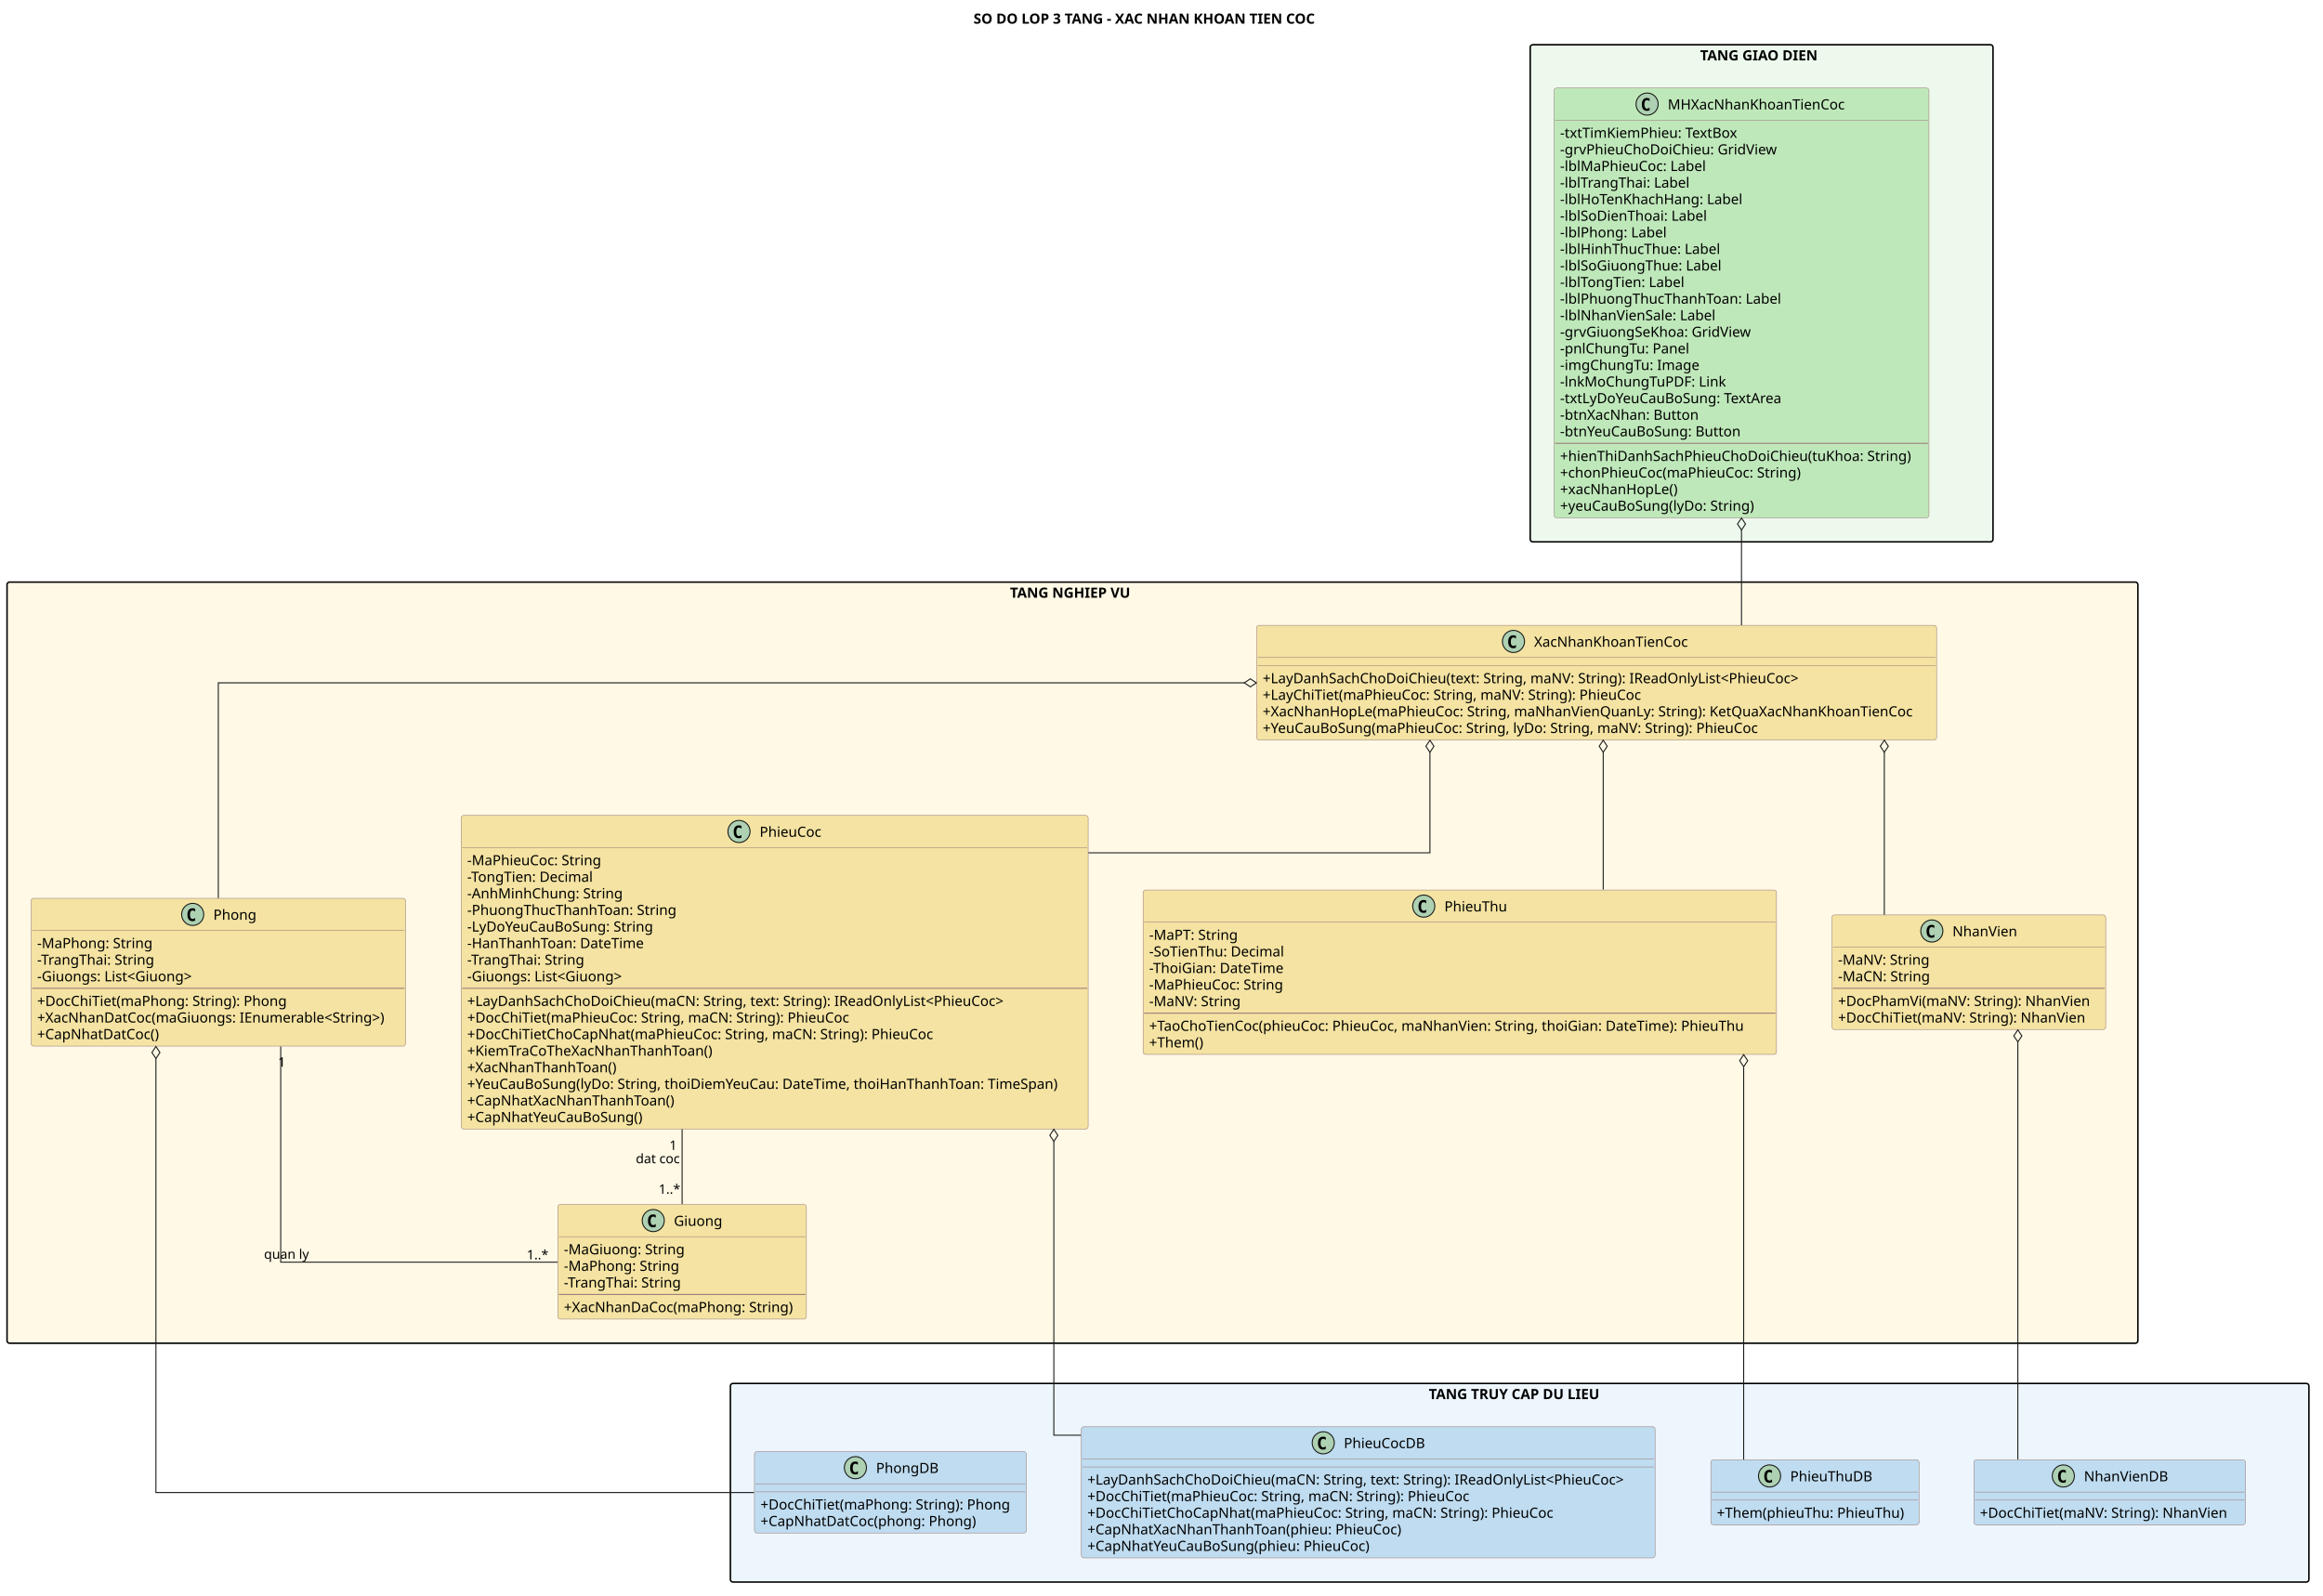
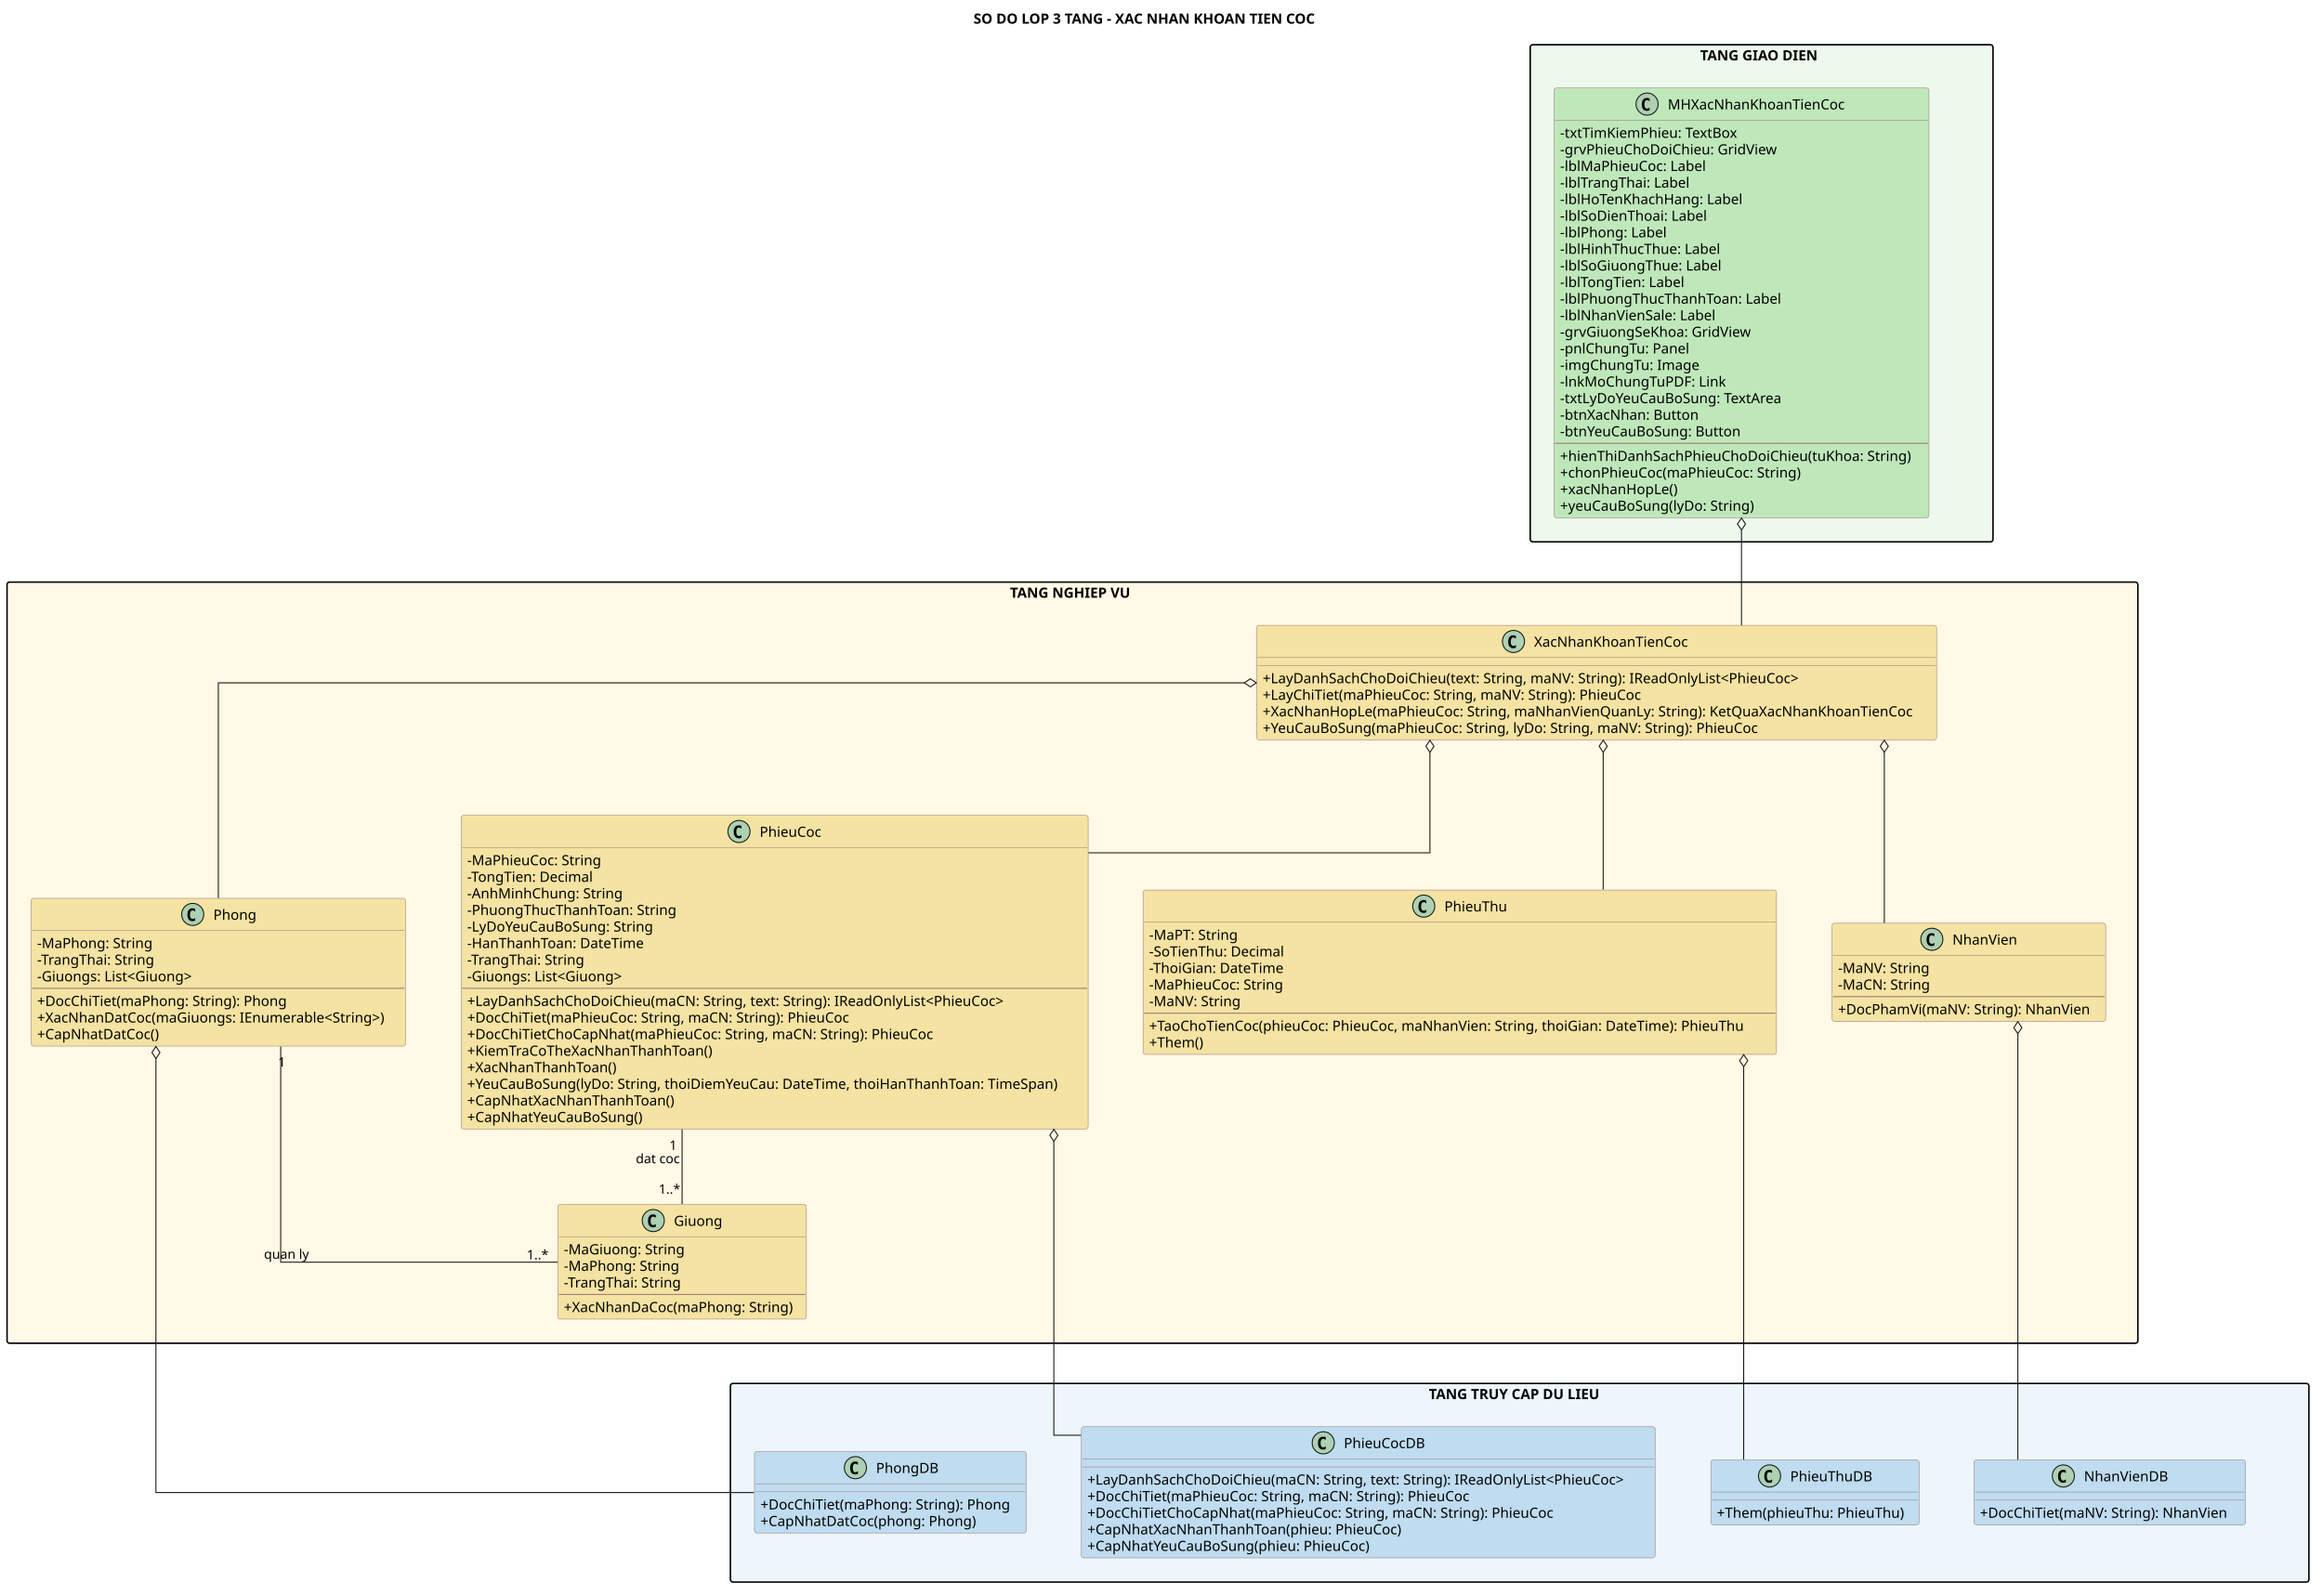
<svg xmlns="http://www.w3.org/2000/svg" contentStyleType="text/css" data-diagram-type="CLASS" height="1586px" preserveAspectRatio="none" style="width:2309px;height:1586px;background:#FFFFFF;" version="1.1" viewBox="0 0 2309 1586" width="2309px" zoomAndPan="magnify">
  <defs />
  <g>
    <g class="title" data-source-line="1">
      <text fill="#000000" font-family="sans-serif" font-size="14" font-weight="700" lengthAdjust="spacing" textLength="366.659" x="967.67" y="23.535">SO DO LOP 3 TANG - XAC NHAN KHOAN TIEN COC</text>
    </g>
    <g class="cluster" data-qualified-name="GUI_LAYER" data-source-line="15" id="ent0001">
      <rect fill="#EDF9EC" height="494.23" rx="2.5" ry="2.5" style="stroke:#000000;stroke-width:1.5;" width="460" x="1521" y="44.488" />
      <text fill="#000000" font-family="sans-serif" font-size="14" font-weight="700" lengthAdjust="spacing" textLength="122.22" x="1689.89" y="60.023">TANG GIAO DIEN</text>
    </g>
    <g class="cluster" data-qualified-name="BUS_LAYER" data-source-line="44" id="ent0003">
      <rect fill="#FFF9E6" height="756.72" rx="2.5" ry="2.5" style="stroke:#000000;stroke-width:1.5;" width="2118" x="7" y="578.718" />
      <text fill="#000000" font-family="sans-serif" font-size="14" font-weight="700" lengthAdjust="spacing" textLength="124.243" x="1003.878" y="594.253">TANG NGHIEP VU</text>
    </g>
-     <g class="cluster" data-qualified-name="DAL_LAYER" data-source-line="110" id="ent0010">
+     <g class="cluster" data-qualified-name="DAL_LAYER" data-source-line="109" id="ent0010">
      <rect fill="#EDF6FC" height="197.44" rx="2.5" ry="2.5" style="stroke:#000000;stroke-width:1.5;" width="1569" x="726" y="1375.438" />
      <text fill="#000000" font-family="sans-serif" font-size="14" font-weight="700" lengthAdjust="spacing" textLength="180.64" x="1420.18" y="1390.973">TANG TRUY CAP DU LIEU</text>
    </g>
    <g class="entity" data-qualified-name="GUI_LAYER.MHXacNhanKhoanTienCoc" data-source-line="16" id="ent0002">
      <rect fill="#BFE8BA" height="427.231" rx="2.5" ry="2.5" style="stroke:#9B7B7B;stroke-width:0.5;" width="372.664" x="1544.67" y="87.488" />
      <ellipse cx="1637.174" cy="103.488" fill="#ADD1B2" rx="11" ry="11" style="stroke:#181818;stroke-width:1;" />
      <path d="M1639.647,109.631 Q1639.066,109.93 1638.427,110.08 Q1637.788,110.229 1637.082,110.229 Q1634.575,110.229 1633.255,108.577 Q1631.936,106.925 1631.936,103.804 Q1631.936,100.675 1633.255,99.023 Q1634.575,97.371 1637.082,97.371 Q1637.788,97.371 1638.435,97.52 Q1639.083,97.67 1639.647,97.969 L1639.647,100.691 Q1639.016,100.11 1638.423,99.841 Q1637.829,99.571 1637.198,99.571 Q1635.854,99.571 1635.169,100.638 Q1634.484,101.704 1634.484,103.804 Q1634.484,105.896 1635.169,106.963 Q1635.854,108.029 1637.198,108.029 Q1637.829,108.029 1638.423,107.76 Q1639.016,107.49 1639.647,106.909 Z " fill="#000000" />
      <text fill="#000000" font-family="sans-serif" font-size="14" lengthAdjust="spacing" textLength="179.156" x="1657.674" y="108.779">MHXacNhanKhoanTienCoc</text>
      <line style="stroke:#9B7B7B;stroke-width:0.5;" x1="1545.67" x2="1916.334" y1="119.488" y2="119.488" />
      <text fill="#000000" font-family="sans-serif" font-size="14" lengthAdjust="spacing" textLength="188.72" x="1550.67" y="137.023">-txtTimKiemPhieu: TextBox</text>
      <text fill="#000000" font-family="sans-serif" font-size="14" lengthAdjust="spacing" textLength="225.135" x="1550.67" y="153.512">-grvPhieuChoDoiChieu: GridView</text>
      <text fill="#000000" font-family="sans-serif" font-size="14" lengthAdjust="spacing" textLength="151.929" x="1550.67" y="170">-lblMaPhieuCoc: Label</text>
      <text fill="#000000" font-family="sans-serif" font-size="14" lengthAdjust="spacing" textLength="138.769" x="1550.67" y="186.488">-lblTrangThai: Label</text>
      <text fill="#000000" font-family="sans-serif" font-size="14" lengthAdjust="spacing" textLength="190.805" x="1550.67" y="202.977">-lblHoTenKhachHang: Label</text>
      <text fill="#000000" font-family="sans-serif" font-size="14" lengthAdjust="spacing" textLength="154.8" x="1550.67" y="219.465">-lblSoDienThoai: Label</text>
      <text fill="#000000" font-family="sans-serif" font-size="14" lengthAdjust="spacing" textLength="112.164" x="1550.67" y="235.953">-lblPhong: Label</text>
      <text fill="#000000" font-family="sans-serif" font-size="14" lengthAdjust="spacing" textLength="168.861" x="1550.67" y="252.441">-lblHinhThucThue: Label</text>
      <text fill="#000000" font-family="sans-serif" font-size="14" lengthAdjust="spacing" textLength="168.759" x="1550.67" y="268.93">-lblSoGiuongThue: Label</text>
      <text fill="#000000" font-family="sans-serif" font-size="14" lengthAdjust="spacing" textLength="133.977" x="1550.67" y="285.418">-lblTongTien: Label</text>
      <text fill="#000000" font-family="sans-serif" font-size="14" lengthAdjust="spacing" textLength="230.774" x="1550.67" y="301.906">-lblPhuongThucThanhToan: Label</text>
      <text fill="#000000" font-family="sans-serif" font-size="14" lengthAdjust="spacing" textLength="161.977" x="1550.67" y="318.394">-lblNhanVienSale: Label</text>
      <text fill="#000000" font-family="sans-serif" font-size="14" lengthAdjust="spacing" textLength="197.524" x="1550.67" y="334.883">-grvGiuongSeKhoa: GridView</text>
      <text fill="#000000" font-family="sans-serif" font-size="14" lengthAdjust="spacing" textLength="136.534" x="1550.67" y="351.371">-pnlChungTu: Panel</text>
      <text fill="#000000" font-family="sans-serif" font-size="14" lengthAdjust="spacing" textLength="146.193" x="1550.67" y="367.859">-imgChungTu: Image</text>
      <text fill="#000000" font-family="sans-serif" font-size="14" lengthAdjust="spacing" textLength="174.672" x="1550.67" y="384.348">-lnkMoChungTuPDF: Link</text>
      <text fill="#000000" font-family="sans-serif" font-size="14" lengthAdjust="spacing" textLength="232.894" x="1550.67" y="400.836">-txtLyDoYeuCauBoSung: TextArea</text>
      <text fill="#000000" font-family="sans-serif" font-size="14" lengthAdjust="spacing" textLength="143.315" x="1550.67" y="417.324">-btnXacNhan: Button</text>
      <text fill="#000000" font-family="sans-serif" font-size="14" lengthAdjust="spacing" textLength="185.815" x="1550.67" y="433.812">-btnYeuCauBoSung: Button</text>
      <line style="stroke:#9B7B7B;stroke-width:1;" x1="1545.67" x2="1916.334" y1="440.766" y2="440.766" />
      <text fill="#000000" font-family="sans-serif" font-size="14" lengthAdjust="spacing" textLength="360.664" x="1550.67" y="458.301">+hienThiDanhSachPhieuChoDoiChieu(tuKhoa: String)</text>
      <text fill="#000000" font-family="sans-serif" font-size="14" lengthAdjust="spacing" textLength="247.851" x="1550.67" y="474.789">+chonPhieuCoc(maPhieuCoc: String)</text>
      <text fill="#000000" font-family="sans-serif" font-size="14" lengthAdjust="spacing" textLength="122.138" x="1550.67" y="491.277">+xacNhanHopLe()</text>
      <text fill="#000000" font-family="sans-serif" font-size="14" lengthAdjust="spacing" textLength="199.719" x="1550.67" y="507.766">+yeuCauBoSung(lyDo: String)</text>
    </g>
    <g class="entity" data-qualified-name="BUS_LAYER.XacNhanKhoanTienCoc" data-source-line="45" id="ent0004">
      <rect fill="#F4E3A2" height="113.953" rx="2.5" ry="2.5" style="stroke:#9B7B7B;stroke-width:0.5;" width="675.899" x="1249.05" y="621.718" />
      <ellipse cx="1504.345" cy="637.718" fill="#ADD1B2" rx="11" ry="11" style="stroke:#181818;stroke-width:1;" />
      <path d="M1506.818,643.861 Q1506.237,644.16 1505.598,644.31 Q1504.959,644.459 1504.253,644.459 Q1501.746,644.459 1500.427,642.807 Q1499.107,641.155 1499.107,638.034 Q1499.107,634.905 1500.427,633.253 Q1501.746,631.601 1504.253,631.601 Q1504.959,631.601 1505.606,631.75 Q1506.254,631.9 1506.818,632.199 L1506.818,634.921 Q1506.187,634.34 1505.594,634.071 Q1505,633.801 1504.369,633.801 Q1503.025,633.801 1502.34,634.867 Q1501.655,635.934 1501.655,638.034 Q1501.655,640.126 1502.34,641.193 Q1503.025,642.259 1504.369,642.259 Q1505,642.259 1505.594,641.99 Q1506.187,641.72 1506.818,641.139 Z " fill="#000000" />
      <text fill="#000000" font-family="sans-serif" font-size="14" lengthAdjust="spacing" textLength="156.81" x="1524.845" y="643.009">XacNhanKhoanTienCoc</text>
      <line style="stroke:#9B7B7B;stroke-width:0.5;" x1="1250.05" x2="1923.949" y1="653.718" y2="653.718" />
      <line style="stroke:#9B7B7B;stroke-width:0.5;" x1="1250.05" x2="1923.949" y1="661.718" y2="661.718" />
      <text fill="#000000" font-family="sans-serif" font-size="14" lengthAdjust="spacing" textLength="557.737" x="1255.05" y="679.253">+LayDanhSachChoDoiChieu(text: String, maNV: String): IReadOnlyList&lt;PhieuCoc&gt;</text>
      <text fill="#000000" font-family="sans-serif" font-size="14" lengthAdjust="spacing" textLength="392.417" x="1255.05" y="695.742">+LayChiTiet(maPhieuCoc: String, maNV: String): PhieuCoc</text>
      <text fill="#000000" font-family="sans-serif" font-size="14" lengthAdjust="spacing" textLength="663.899" x="1255.05" y="712.23">+XacNhanHopLe(maPhieuCoc: String, maNhanVienQuanLy: String): KetQuaXacNhanKhoanTienCoc</text>
      <text fill="#000000" font-family="sans-serif" font-size="14" lengthAdjust="spacing" textLength="511.301" x="1255.05" y="728.718">+YeuCauBoSung(maPhieuCoc: String, lyDo: String, maNV: String): PhieuCoc</text>
    </g>
    <g class="entity" data-qualified-name="BUS_LAYER.NhanVien" data-source-line="52" id="ent0005">
-       <rect fill="#F4E3A2" height="113.953" rx="2.5" ry="2.5" style="stroke:#9B7B7B;stroke-width:0.5;" width="272.046" x="1820.98" y="909.598" />
-       <ellipse cx="1920.183" cy="925.598" fill="#ADD1B2" rx="11" ry="11" style="stroke:#181818;stroke-width:1;" />
-       <path d="M1922.656,931.741 Q1922.075,932.04 1921.436,932.19 Q1920.797,932.339 1920.091,932.339 Q1917.584,932.339 1916.265,930.687 Q1914.945,929.035 1914.945,925.914 Q1914.945,922.785 1916.265,921.133 Q1917.584,919.481 1920.091,919.481 Q1920.797,919.481 1921.444,919.63 Q1922.092,919.78 1922.656,920.079 L1922.656,922.801 Q1922.025,922.22 1921.432,921.951 Q1920.838,921.681 1920.207,921.681 Q1918.863,921.681 1918.178,922.747 Q1917.493,923.814 1917.493,925.914 Q1917.493,928.006 1918.178,929.073 Q1918.863,930.139 1920.207,930.139 Q1920.838,930.139 1921.432,929.87 Q1922.025,929.6 1922.656,929.019 Z " fill="#000000" />
-       <text fill="#000000" font-family="sans-serif" font-size="14" lengthAdjust="spacing" textLength="65.14" x="1940.683" y="930.889">NhanVien</text>
-       <line style="stroke:#9B7B7B;stroke-width:0.5;" x1="1821.98" x2="2092.026" y1="941.598" y2="941.598" />
-       <text fill="#000000" font-family="sans-serif" font-size="14" lengthAdjust="spacing" textLength="96.216" x="1826.98" y="959.133">-MaNV: String</text>
-       <text fill="#000000" font-family="sans-serif" font-size="14" lengthAdjust="spacing" textLength="96.749" x="1826.98" y="975.622">-MaCN: String</text>
-       <line style="stroke:#9B7B7B;stroke-width:1;" x1="1821.98" x2="2092.026" y1="982.575" y2="982.575" />
-       <text fill="#000000" font-family="sans-serif" font-size="14" lengthAdjust="spacing" textLength="260.046" x="1826.98" y="1000.11">+DocPhamVi(maNV: String): NhanVien</text>
-       <text fill="#000000" font-family="sans-serif" font-size="14" lengthAdjust="spacing" textLength="257.975" x="1826.98" y="1016.598">+DocChiTiet(maNV: String): NhanVien</text>
-     </g>
-     <g class="entity" data-qualified-name="BUS_LAYER.PhieuCoc" data-source-line="60" id="ent0006">
+       <rect fill="#F4E3A2" height="97.465" rx="2.5" ry="2.5" style="stroke:#9B7B7B;stroke-width:0.5;" width="272.046" x="1820.98" y="917.848" />
+       <ellipse cx="1920.183" cy="933.848" fill="#ADD1B2" rx="11" ry="11" style="stroke:#181818;stroke-width:1;" />
+       <path d="M1922.656,939.991 Q1922.075,940.29 1921.436,940.44 Q1920.797,940.589 1920.091,940.589 Q1917.584,940.589 1916.265,938.937 Q1914.945,937.285 1914.945,934.164 Q1914.945,931.035 1916.265,929.383 Q1917.584,927.731 1920.091,927.731 Q1920.797,927.731 1921.444,927.88 Q1922.092,928.03 1922.656,928.329 L1922.656,931.051 Q1922.025,930.47 1921.432,930.201 Q1920.838,929.931 1920.207,929.931 Q1918.863,929.931 1918.178,930.997 Q1917.493,932.064 1917.493,934.164 Q1917.493,936.256 1918.178,937.323 Q1918.863,938.389 1920.207,938.389 Q1920.838,938.389 1921.432,938.12 Q1922.025,937.85 1922.656,937.269 Z " fill="#000000" />
+       <text fill="#000000" font-family="sans-serif" font-size="14" lengthAdjust="spacing" textLength="65.14" x="1940.683" y="939.139">NhanVien</text>
+       <line style="stroke:#9B7B7B;stroke-width:0.5;" x1="1821.98" x2="2092.026" y1="949.848" y2="949.848" />
+       <text fill="#000000" font-family="sans-serif" font-size="14" lengthAdjust="spacing" textLength="96.216" x="1826.98" y="967.383">-MaNV: String</text>
+       <text fill="#000000" font-family="sans-serif" font-size="14" lengthAdjust="spacing" textLength="96.749" x="1826.98" y="983.872">-MaCN: String</text>
+       <line style="stroke:#9B7B7B;stroke-width:1;" x1="1821.98" x2="2092.026" y1="990.825" y2="990.825" />
+       <text fill="#000000" font-family="sans-serif" font-size="14" lengthAdjust="spacing" textLength="260.046" x="1826.98" y="1008.36">+DocPhamVi(maNV: String): NhanVien</text>
+     </g>
+     <g class="entity" data-qualified-name="BUS_LAYER.PhieuCoc" data-source-line="59" id="ent0006">
      <rect fill="#F4E3A2" height="311.812" rx="2.5" ry="2.5" style="stroke:#9B7B7B;stroke-width:0.5;" width="623.222" x="458.39" y="810.668" />
      <ellipse cx="734.541" cy="826.668" fill="#ADD1B2" rx="11" ry="11" style="stroke:#181818;stroke-width:1;" />
      <path d="M737.014,832.811 Q736.433,833.11 735.794,833.26 Q735.155,833.409 734.45,833.409 Q731.943,833.409 730.623,831.757 Q729.303,830.105 729.303,826.984 Q729.303,823.855 730.623,822.203 Q731.943,820.551 734.45,820.551 Q735.155,820.551 735.803,820.701 Q736.45,820.85 737.014,821.149 L737.014,823.871 Q736.384,823.29 735.79,823.021 Q735.197,822.751 734.566,822.751 Q733.221,822.751 732.536,823.817 Q731.851,824.884 731.851,826.984 Q731.851,829.076 732.536,830.143 Q733.221,831.209 734.566,831.209 Q735.197,831.209 735.79,830.939 Q736.384,830.67 737.014,830.089 Z " fill="#000000" />
      <text fill="#000000" font-family="sans-serif" font-size="14" lengthAdjust="spacing" textLength="62.419" x="755.041" y="831.959">PhieuCoc</text>
      <line style="stroke:#9B7B7B;stroke-width:0.5;" x1="459.39" x2="1080.612" y1="842.668" y2="842.668" />
      <text fill="#000000" font-family="sans-serif" font-size="14" lengthAdjust="spacing" textLength="139.139" x="464.39" y="860.203">-MaPhieuCoc: String</text>
      <text fill="#000000" font-family="sans-serif" font-size="14" lengthAdjust="spacing" textLength="135.57" x="464.39" y="876.692">-TongTien: Decimal</text>
      <text fill="#000000" font-family="sans-serif" font-size="14" lengthAdjust="spacing" textLength="161.93" x="464.39" y="893.18">-AnhMinhChung: String</text>
      <text fill="#000000" font-family="sans-serif" font-size="14" lengthAdjust="spacing" textLength="217.984" x="464.39" y="909.668">-PhuongThucThanhToan: String</text>
      <text fill="#000000" font-family="sans-serif" font-size="14" lengthAdjust="spacing" textLength="192.411" x="464.39" y="926.157">-LyDoYeuCauBoSung: String</text>
      <text fill="#000000" font-family="sans-serif" font-size="14" lengthAdjust="spacing" textLength="185.213" x="464.39" y="942.645">-HanThanhToan: DateTime</text>
      <text fill="#000000" font-family="sans-serif" font-size="14" lengthAdjust="spacing" textLength="125.98" x="464.39" y="959.133">-TrangThai: String</text>
      <text fill="#000000" font-family="sans-serif" font-size="14" lengthAdjust="spacing" textLength="167.98" x="464.39" y="975.621">-Giuongs: List&lt;Giuong&gt;</text>
      <line style="stroke:#9B7B7B;stroke-width:1;" x1="459.39" x2="1080.612" y1="982.574" y2="982.574" />
      <text fill="#000000" font-family="sans-serif" font-size="14" lengthAdjust="spacing" textLength="558.27" x="464.39" y="1000.11">+LayDanhSachChoDoiChieu(maCN: String, text: String): IReadOnlyList&lt;PhieuCoc&gt;</text>
      <text fill="#000000" font-family="sans-serif" font-size="14" lengthAdjust="spacing" textLength="396.696" x="464.39" y="1016.598">+DocChiTiet(maPhieuCoc: String, maCN: String): PhieuCoc</text>
      <text fill="#000000" font-family="sans-serif" font-size="14" lengthAdjust="spacing" textLength="481.899" x="464.39" y="1033.086">+DocChiTietChoCapNhat(maPhieuCoc: String, maCN: String): PhieuCoc</text>
      <text fill="#000000" font-family="sans-serif" font-size="14" lengthAdjust="spacing" textLength="255.869" x="464.39" y="1049.574">+KiemTraCoTheXacNhanThanhToan()</text>
      <text fill="#000000" font-family="sans-serif" font-size="14" lengthAdjust="spacing" textLength="155.873" x="464.39" y="1066.063">+XacNhanThanhToan()</text>
      <text fill="#000000" font-family="sans-serif" font-size="14" lengthAdjust="spacing" textLength="611.222" x="464.39" y="1082.551">+YeuCauBoSung(lyDo: String, thoiDiemYeuCau: DateTime, thoiHanThanhToan: TimeSpan)</text>
      <text fill="#000000" font-family="sans-serif" font-size="14" lengthAdjust="spacing" textLength="214.102" x="464.39" y="1099.039">+CapNhatXacNhanThanhToan()</text>
      <text fill="#000000" font-family="sans-serif" font-size="14" lengthAdjust="spacing" textLength="180.079" x="464.39" y="1115.528">+CapNhatYeuCauBoSung()</text>
    </g>
-     <g class="entity" data-qualified-name="BUS_LAYER.PhieuThu" data-source-line="80" id="ent0007">
+     <g class="entity" data-qualified-name="BUS_LAYER.PhieuThu" data-source-line="79" id="ent0007">
      <rect fill="#F4E3A2" height="163.418" rx="2.5" ry="2.5" style="stroke:#9B7B7B;stroke-width:0.5;" width="629.586" x="1136.21" y="884.868" />
      <ellipse cx="1415.157" cy="900.868" fill="#ADD1B2" rx="11" ry="11" style="stroke:#181818;stroke-width:1;" />
      <path d="M1417.63,907.011 Q1417.049,907.31 1416.41,907.46 Q1415.771,907.609 1415.065,907.609 Q1412.559,907.609 1411.239,905.957 Q1409.919,904.305 1409.919,901.184 Q1409.919,898.055 1411.239,896.403 Q1412.559,894.751 1415.065,894.751 Q1415.771,894.751 1416.418,894.9 Q1417.066,895.05 1417.63,895.349 L1417.63,898.071 Q1417,897.49 1416.406,897.221 Q1415.812,896.951 1415.182,896.951 Q1413.837,896.951 1413.152,898.018 Q1412.467,899.084 1412.467,901.184 Q1412.467,903.276 1413.152,904.343 Q1413.837,905.409 1415.182,905.409 Q1415.812,905.409 1416.406,905.139 Q1417,904.87 1417.63,904.289 Z " fill="#000000" />
      <text fill="#000000" font-family="sans-serif" font-size="14" lengthAdjust="spacing" textLength="63.191" x="1435.657" y="906.159">PhieuThu</text>
      <line style="stroke:#9B7B7B;stroke-width:0.5;" x1="1137.21" x2="1764.796" y1="916.868" y2="916.868" />
      <text fill="#000000" font-family="sans-serif" font-size="14" lengthAdjust="spacing" textLength="93.311" x="1142.21" y="934.403">-MaPT: String</text>
      <text fill="#000000" font-family="sans-serif" font-size="14" lengthAdjust="spacing" textLength="143.069" x="1142.21" y="950.892">-SoTienThu: Decimal</text>
      <text fill="#000000" font-family="sans-serif" font-size="14" lengthAdjust="spacing" textLength="142.755" x="1142.21" y="967.38">-ThoiGian: DateTime</text>
      <text fill="#000000" font-family="sans-serif" font-size="14" lengthAdjust="spacing" textLength="139.139" x="1142.21" y="983.868">-MaPhieuCoc: String</text>
      <text fill="#000000" font-family="sans-serif" font-size="14" lengthAdjust="spacing" textLength="96.216" x="1142.21" y="1000.357">-MaNV: String</text>
      <line style="stroke:#9B7B7B;stroke-width:1;" x1="1137.21" x2="1764.796" y1="1007.31" y2="1007.31" />
      <text fill="#000000" font-family="sans-serif" font-size="14" lengthAdjust="spacing" textLength="617.586" x="1142.21" y="1024.845">+TaoChoTienCoc(phieuCoc: PhieuCoc, maNhanVien: String, thoiGian: DateTime): PhieuThu</text>
      <text fill="#000000" font-family="sans-serif" font-size="14" lengthAdjust="spacing" textLength="58.645" x="1142.21" y="1041.333">+Them()</text>
    </g>
-     <g class="entity" data-qualified-name="BUS_LAYER.Phong" data-source-line="91" id="ent0008">
+     <g class="entity" data-qualified-name="BUS_LAYER.Phong" data-source-line="90" id="ent0008">
      <rect fill="#F4E3A2" height="146.93" rx="2.5" ry="2.5" style="stroke:#9B7B7B;stroke-width:0.5;" width="372.144" x="30.93" y="893.108" />
      <ellipse cx="191.53" cy="909.108" fill="#ADD1B2" rx="11" ry="11" style="stroke:#181818;stroke-width:1;" />
      <path d="M194.003,915.251 Q193.422,915.55 192.783,915.7 Q192.144,915.849 191.438,915.849 Q188.931,915.849 187.612,914.197 Q186.292,912.545 186.292,909.424 Q186.292,906.295 187.612,904.643 Q188.931,902.991 191.438,902.991 Q192.144,902.991 192.791,903.14 Q193.439,903.29 194.003,903.589 L194.003,906.311 Q193.372,905.73 192.779,905.461 Q192.185,905.191 191.554,905.191 Q190.21,905.191 189.525,906.258 Q188.84,907.324 188.84,909.424 Q188.84,911.516 189.525,912.583 Q190.21,913.649 191.554,913.649 Q192.185,913.649 192.779,913.38 Q193.372,913.11 194.003,912.529 Z " fill="#000000" />
      <text fill="#000000" font-family="sans-serif" font-size="14" lengthAdjust="spacing" textLength="42.444" x="212.03" y="914.399">Phong</text>
      <line style="stroke:#9B7B7B;stroke-width:0.5;" x1="31.93" x2="402.075" y1="925.108" y2="925.108" />
      <text fill="#000000" font-family="sans-serif" font-size="14" lengthAdjust="spacing" textLength="119.164" x="36.93" y="942.643">-MaPhong: String</text>
      <text fill="#000000" font-family="sans-serif" font-size="14" lengthAdjust="spacing" textLength="125.98" x="36.93" y="959.132">-TrangThai: String</text>
      <text fill="#000000" font-family="sans-serif" font-size="14" lengthAdjust="spacing" textLength="167.98" x="36.93" y="975.62">-Giuongs: List&lt;Giuong&gt;</text>
      <line style="stroke:#9B7B7B;stroke-width:1;" x1="31.93" x2="402.075" y1="982.573" y2="982.573" />
      <text fill="#000000" font-family="sans-serif" font-size="14" lengthAdjust="spacing" textLength="258.228" x="36.93" y="1000.108">+DocChiTiet(maPhong: String): Phong</text>
      <text fill="#000000" font-family="sans-serif" font-size="14" lengthAdjust="spacing" textLength="360.144" x="36.93" y="1016.597">+XacNhanDatCoc(maGiuongs: IEnumerable&lt;String&gt;)</text>
      <text fill="#000000" font-family="sans-serif" font-size="14" lengthAdjust="spacing" textLength="127.374" x="36.93" y="1033.085">+CapNhatDatCoc()</text>
    </g>
-     <g class="entity" data-qualified-name="BUS_LAYER.Giuong" data-source-line="101" id="ent0009">
+     <g class="entity" data-qualified-name="BUS_LAYER.Giuong" data-source-line="100" id="ent0009">
      <rect fill="#F4E3A2" height="113.953" rx="2.5" ry="2.5" style="stroke:#9B7B7B;stroke-width:0.5;" width="247.102" x="554.45" y="1197.488" />
      <ellipse cx="649.316" cy="1213.488" fill="#ADD1B2" rx="11" ry="11" style="stroke:#181818;stroke-width:1;" />
      <path d="M651.789,1219.631 Q651.208,1219.93 650.569,1220.08 Q649.929,1220.229 649.224,1220.229 Q646.717,1220.229 645.397,1218.577 Q644.077,1216.925 644.077,1213.804 Q644.077,1210.675 645.397,1209.023 Q646.717,1207.371 649.224,1207.371 Q649.929,1207.371 650.577,1207.521 Q651.224,1207.67 651.789,1207.969 L651.789,1210.691 Q651.158,1210.11 650.564,1209.841 Q649.971,1209.571 649.34,1209.571 Q647.995,1209.571 647.311,1210.638 Q646.626,1211.704 646.626,1213.804 Q646.626,1215.896 647.311,1216.963 Q647.995,1218.029 649.34,1218.029 Q649.971,1218.029 650.564,1217.759 Q651.158,1217.49 651.789,1216.909 Z " fill="#000000" />
      <text fill="#000000" font-family="sans-serif" font-size="14" lengthAdjust="spacing" textLength="48.87" x="669.816" y="1218.779">Giuong</text>
      <line style="stroke:#9B7B7B;stroke-width:0.5;" x1="555.45" x2="800.552" y1="1229.488" y2="1229.488" />
      <text fill="#000000" font-family="sans-serif" font-size="14" lengthAdjust="spacing" textLength="125.59" x="560.45" y="1247.023">-MaGiuong: String</text>
      <text fill="#000000" font-family="sans-serif" font-size="14" lengthAdjust="spacing" textLength="119.164" x="560.45" y="1263.512">-MaPhong: String</text>
      <text fill="#000000" font-family="sans-serif" font-size="14" lengthAdjust="spacing" textLength="125.98" x="560.45" y="1280">-TrangThai: String</text>
      <line style="stroke:#9B7B7B;stroke-width:1;" x1="555.45" x2="800.552" y1="1286.953" y2="1286.953" />
      <text fill="#000000" font-family="sans-serif" font-size="14" lengthAdjust="spacing" textLength="235.102" x="560.45" y="1304.488">+XacNhanDaCoc(maPhong: String)</text>
    </g>
-     <g class="entity" data-qualified-name="DAL_LAYER.NhanVienDB" data-source-line="111" id="ent0011">
+     <g class="entity" data-qualified-name="DAL_LAYER.NhanVienDB" data-source-line="110" id="ent0011">
      <rect fill="#BFDCF0" height="64.488" rx="2.5" ry="2.5" style="stroke:#9B7B7B;stroke-width:0.5;" width="269.975" x="1962.01" y="1451.418" />
      <ellipse cx="2050.908" cy="1467.418" fill="#ADD1B2" rx="11" ry="11" style="stroke:#181818;stroke-width:1;" />
      <path d="M2053.381,1473.561 Q2052.8,1473.86 2052.161,1474.01 Q2051.522,1474.159 2050.816,1474.159 Q2048.309,1474.159 2046.989,1472.507 Q2045.67,1470.855 2045.67,1467.734 Q2045.67,1464.605 2046.989,1462.953 Q2048.309,1461.301 2050.816,1461.301 Q2051.522,1461.301 2052.169,1461.45 Q2052.817,1461.6 2053.381,1461.899 L2053.381,1464.621 Q2052.75,1464.04 2052.157,1463.771 Q2051.563,1463.501 2050.932,1463.501 Q2049.588,1463.501 2048.903,1464.568 Q2048.218,1465.634 2048.218,1467.734 Q2048.218,1469.826 2048.903,1470.893 Q2049.588,1471.959 2050.932,1471.959 Q2051.563,1471.959 2052.157,1471.689 Q2052.75,1471.42 2053.381,1470.839 Z " fill="#000000" />
      <text fill="#000000" font-family="sans-serif" font-size="14" lengthAdjust="spacing" textLength="83.679" x="2071.408" y="1472.709">NhanVienDB</text>
      <line style="stroke:#9B7B7B;stroke-width:0.5;" x1="1963.01" x2="2230.985" y1="1483.418" y2="1483.418" />
      <line style="stroke:#9B7B7B;stroke-width:0.5;" x1="1963.01" x2="2230.985" y1="1491.418" y2="1491.418" />
      <text fill="#000000" font-family="sans-serif" font-size="14" lengthAdjust="spacing" textLength="257.975" x="1968.01" y="1508.953">+DocChiTiet(maNV: String): NhanVien</text>
    </g>
-     <g class="entity" data-qualified-name="DAL_LAYER.PhieuCocDB" data-source-line="114" id="ent0012">
+     <g class="entity" data-qualified-name="DAL_LAYER.PhieuCocDB" data-source-line="113" id="ent0012">
      <rect fill="#BFDCF0" height="130.441" rx="2.5" ry="2.5" style="stroke:#9B7B7B;stroke-width:0.5;" width="570.27" x="1074.86" y="1418.438" />
      <ellipse cx="1315.266" cy="1434.438" fill="#ADD1B2" rx="11" ry="11" style="stroke:#181818;stroke-width:1;" />
      <path d="M1317.739,1440.581 Q1317.158,1440.88 1316.519,1441.03 Q1315.88,1441.179 1315.175,1441.179 Q1312.668,1441.179 1311.348,1439.527 Q1310.028,1437.875 1310.028,1434.754 Q1310.028,1431.625 1311.348,1429.973 Q1312.668,1428.321 1315.175,1428.321 Q1315.88,1428.321 1316.527,1428.47 Q1317.175,1428.62 1317.739,1428.919 L1317.739,1431.641 Q1317.109,1431.06 1316.515,1430.791 Q1315.921,1430.521 1315.291,1430.521 Q1313.946,1430.521 1313.261,1431.588 Q1312.576,1432.654 1312.576,1434.754 Q1312.576,1436.846 1313.261,1437.913 Q1313.946,1438.979 1315.291,1438.979 Q1315.921,1438.979 1316.515,1438.709 Q1317.109,1438.44 1317.739,1437.859 Z " fill="#000000" />
      <text fill="#000000" font-family="sans-serif" font-size="14" lengthAdjust="spacing" textLength="80.958" x="1335.766" y="1439.729">PhieuCocDB</text>
      <line style="stroke:#9B7B7B;stroke-width:0.5;" x1="1075.86" x2="1644.13" y1="1450.438" y2="1450.438" />
      <line style="stroke:#9B7B7B;stroke-width:0.5;" x1="1075.86" x2="1644.13" y1="1458.438" y2="1458.438" />
      <text fill="#000000" font-family="sans-serif" font-size="14" lengthAdjust="spacing" textLength="558.27" x="1080.86" y="1475.973">+LayDanhSachChoDoiChieu(maCN: String, text: String): IReadOnlyList&lt;PhieuCoc&gt;</text>
      <text fill="#000000" font-family="sans-serif" font-size="14" lengthAdjust="spacing" textLength="396.696" x="1080.86" y="1492.462">+DocChiTiet(maPhieuCoc: String, maCN: String): PhieuCoc</text>
      <text fill="#000000" font-family="sans-serif" font-size="14" lengthAdjust="spacing" textLength="481.899" x="1080.86" y="1508.95">+DocChiTietChoCapNhat(maPhieuCoc: String, maCN: String): PhieuCoc</text>
      <text fill="#000000" font-family="sans-serif" font-size="14" lengthAdjust="spacing" textLength="323.415" x="1080.86" y="1525.438">+CapNhatXacNhanThanhToan(phieu: PhieuCoc)</text>
      <text fill="#000000" font-family="sans-serif" font-size="14" lengthAdjust="spacing" textLength="289.393" x="1080.86" y="1541.927">+CapNhatYeuCauBoSung(phieu: PhieuCoc)</text>
    </g>
-     <g class="entity" data-qualified-name="DAL_LAYER.PhieuThuDB" data-source-line="121" id="ent0013">
+     <g class="entity" data-qualified-name="DAL_LAYER.PhieuThuDB" data-source-line="120" id="ent0013">
      <rect fill="#BFDCF0" height="64.488" rx="2.5" ry="2.5" style="stroke:#9B7B7B;stroke-width:0.5;" width="206.961" x="1700.52" y="1451.418" />
      <ellipse cx="1758.885" cy="1467.418" fill="#ADD1B2" rx="11" ry="11" style="stroke:#181818;stroke-width:1;" />
      <path d="M1761.358,1473.561 Q1760.777,1473.86 1760.138,1474.01 Q1759.499,1474.159 1758.793,1474.159 Q1756.287,1474.159 1754.967,1472.507 Q1753.647,1470.855 1753.647,1467.734 Q1753.647,1464.605 1754.967,1462.953 Q1756.287,1461.301 1758.793,1461.301 Q1759.499,1461.301 1760.147,1461.45 Q1760.794,1461.6 1761.358,1461.899 L1761.358,1464.621 Q1760.727,1464.04 1760.134,1463.771 Q1759.541,1463.501 1758.91,1463.501 Q1757.565,1463.501 1756.88,1464.568 Q1756.195,1465.634 1756.195,1467.734 Q1756.195,1469.826 1756.88,1470.893 Q1757.565,1471.959 1758.91,1471.959 Q1759.541,1471.959 1760.134,1471.689 Q1760.727,1471.42 1761.358,1470.839 Z " fill="#000000" />
      <text fill="#000000" font-family="sans-serif" font-size="14" lengthAdjust="spacing" textLength="81.731" x="1779.385" y="1472.709">PhieuThuDB</text>
      <line style="stroke:#9B7B7B;stroke-width:0.5;" x1="1701.52" x2="1906.481" y1="1483.418" y2="1483.418" />
      <line style="stroke:#9B7B7B;stroke-width:0.5;" x1="1701.52" x2="1906.481" y1="1491.418" y2="1491.418" />
      <text fill="#000000" font-family="sans-serif" font-size="14" lengthAdjust="spacing" textLength="194.961" x="1706.52" y="1508.953">+Them(phieuThu: PhieuThu)</text>
    </g>
-     <g class="entity" data-qualified-name="DAL_LAYER.PhongDB" data-source-line="124" id="ent0014">
+     <g class="entity" data-qualified-name="DAL_LAYER.PhongDB" data-source-line="123" id="ent0014">
      <rect fill="#BFDCF0" height="80.977" rx="2.5" ry="2.5" style="stroke:#9B7B7B;stroke-width:0.5;" width="270.228" x="749.89" y="1443.168" />
      <ellipse cx="850.262" cy="1459.168" fill="#ADD1B2" rx="11" ry="11" style="stroke:#181818;stroke-width:1;" />
      <path d="M852.735,1465.311 Q852.154,1465.61 851.515,1465.76 Q850.876,1465.909 850.17,1465.909 Q847.663,1465.909 846.344,1464.257 Q845.024,1462.605 845.024,1459.484 Q845.024,1456.355 846.344,1454.703 Q847.663,1453.051 850.17,1453.051 Q850.876,1453.051 851.523,1453.2 Q852.171,1453.35 852.735,1453.649 L852.735,1456.371 Q852.104,1455.79 851.511,1455.521 Q850.917,1455.251 850.287,1455.251 Q848.942,1455.251 848.257,1456.318 Q847.572,1457.384 847.572,1459.484 Q847.572,1461.576 848.257,1462.643 Q848.942,1463.709 850.287,1463.709 Q850.917,1463.709 851.511,1463.439 Q852.104,1463.17 852.735,1462.589 Z " fill="#000000" />
      <text fill="#000000" font-family="sans-serif" font-size="14" lengthAdjust="spacing" textLength="60.983" x="870.762" y="1464.459">PhongDB</text>
      <line style="stroke:#9B7B7B;stroke-width:0.5;" x1="750.89" x2="1019.117" y1="1475.168" y2="1475.168" />
      <line style="stroke:#9B7B7B;stroke-width:0.5;" x1="750.89" x2="1019.117" y1="1483.168" y2="1483.168" />
      <text fill="#000000" font-family="sans-serif" font-size="14" lengthAdjust="spacing" textLength="258.228" x="755.89" y="1500.703">+DocChiTiet(maPhong: String): Phong</text>
      <text fill="#000000" font-family="sans-serif" font-size="14" lengthAdjust="spacing" textLength="222.195" x="755.89" y="1517.192">+CapNhatDatCoc(phong: Phong)</text>
    </g>
-     <g class="link" data-entity-1="ent0002" data-entity-2="ent0004" data-link-type="aggregation" data-source-line="130" id="lnk15">
-       <path codeLine="130" d="M1731,526.998 C1731,566.328 1731,592.178 1731,621.558" fill="none" id="MHXacNhanKhoanTienCoc-backto-XacNhanKhoanTienCoc" style="stroke:#181818;stroke-width:1;" />
+     <g class="link" data-entity-1="ent0002" data-entity-2="ent0004" data-link-type="aggregation" data-source-line="129" id="lnk15">
+       <path codeLine="129" d="M1731,526.998 C1731,566.328 1731,592.178 1731,621.558" fill="none" id="MHXacNhanKhoanTienCoc-backto-XacNhanKhoanTienCoc" style="stroke:#181818;stroke-width:1;" />
      <polygon fill="none" points="1731,514.998,1727,520.998,1731,526.998,1735,520.998,1731,514.998" style="stroke:#181818;stroke-width:1;stroke-linejoin:miter;stroke-miterlimit:10;" />
    </g>
-     <g class="link" data-entity-1="ent0004" data-entity-2="ent0006" data-link-type="aggregation" data-source-line="131" id="lnk16">
-       <path codeLine="131" d="M1421.3,747.968 C1421.3,797.058 1421.3,847.878 1421.3,847.878 C1421.3,847.878 1249.12,847.878 1081.82,847.878" fill="none" id="XacNhanKhoanTienCoc-backto-PhieuCoc" style="stroke:#181818;stroke-width:1;" />
+     <g class="link" data-entity-1="ent0004" data-entity-2="ent0006" data-link-type="aggregation" data-source-line="130" id="lnk16">
+       <path codeLine="130" d="M1421.3,747.968 C1421.3,797.058 1421.3,847.878 1421.3,847.878 C1421.3,847.878 1249.12,847.878 1081.82,847.878" fill="none" id="XacNhanKhoanTienCoc-backto-PhieuCoc" style="stroke:#181818;stroke-width:1;" />
      <polygon fill="none" points="1421.3,735.968,1417.3,741.968,1421.3,747.968,1425.3,741.968,1421.3,735.968" style="stroke:#181818;stroke-width:1;stroke-linejoin:miter;stroke-miterlimit:10;" />
    </g>
-     <g class="link" data-entity-1="ent0004" data-entity-2="ent0007" data-link-type="aggregation" data-source-line="132" id="lnk17">
-       <path codeLine="132" d="M1593.55,747.918 C1593.55,790.388 1593.55,836.908 1593.55,884.388" fill="none" id="XacNhanKhoanTienCoc-backto-PhieuThu" style="stroke:#181818;stroke-width:1;" />
+     <g class="link" data-entity-1="ent0004" data-entity-2="ent0007" data-link-type="aggregation" data-source-line="131" id="lnk17">
+       <path codeLine="131" d="M1593.55,747.918 C1593.55,790.388 1593.55,836.908 1593.55,884.388" fill="none" id="XacNhanKhoanTienCoc-backto-PhieuThu" style="stroke:#181818;stroke-width:1;" />
      <polygon fill="none" points="1593.55,735.918,1589.55,741.918,1593.55,747.918,1597.55,741.918,1593.55,735.918" style="stroke:#181818;stroke-width:1;stroke-linejoin:miter;stroke-miterlimit:10;" />
    </g>
-     <g class="link" data-entity-1="ent0004" data-entity-2="ent0008" data-link-type="aggregation" data-source-line="133" id="lnk18">
-       <path codeLine="133" d="M1236.79,678.878 C831.1,678.878 217,678.878 217,678.878 C217,678.878 217,807.618 217,892.858" fill="none" id="XacNhanKhoanTienCoc-backto-Phong" style="stroke:#181818;stroke-width:1;" />
+     <g class="link" data-entity-1="ent0004" data-entity-2="ent0008" data-link-type="aggregation" data-source-line="132" id="lnk18">
+       <path codeLine="132" d="M1236.79,678.878 C831.1,678.878 217,678.878 217,678.878 C217,678.878 217,807.618 217,892.858" fill="none" id="XacNhanKhoanTienCoc-backto-Phong" style="stroke:#181818;stroke-width:1;" />
      <polygon fill="none" points="1248.79,678.878,1242.79,674.878,1236.79,678.878,1242.79,682.878,1248.79,678.878" style="stroke:#181818;stroke-width:1;stroke-linejoin:miter;stroke-miterlimit:10;" />
    </g>
-     <g class="link" data-entity-1="ent0004" data-entity-2="ent0005" data-link-type="aggregation" data-source-line="134" id="lnk19">
-       <path codeLine="134" d="M1872.96,747.918 C1872.96,798.258 1872.96,859.158 1872.96,909.468" fill="none" id="XacNhanKhoanTienCoc-backto-NhanVien" style="stroke:#181818;stroke-width:1;" />
+     <g class="link" data-entity-1="ent0004" data-entity-2="ent0005" data-link-type="aggregation" data-source-line="133" id="lnk19">
+       <path codeLine="133" d="M1872.96,747.918 C1872.96,801.048 1872.96,867.298 1872.96,917.608" fill="none" id="XacNhanKhoanTienCoc-backto-NhanVien" style="stroke:#181818;stroke-width:1;" />
      <polygon fill="none" points="1872.96,735.918,1868.96,741.918,1872.96,747.918,1876.96,741.918,1872.96,735.918" style="stroke:#181818;stroke-width:1;stroke-linejoin:miter;stroke-miterlimit:10;" />
    </g>
-     <g class="link" data-entity-1="ent0005" data-entity-2="ent0011" data-link-type="aggregation" data-source-line="135" id="lnk20">
-       <path codeLine="135" d="M2005.68,1035.888 C2005.68,1144.488 2005.68,1365.038 2005.68,1450.918" fill="none" id="NhanVien-backto-NhanVienDB" style="stroke:#181818;stroke-width:1;" />
-       <polygon fill="none" points="2005.68,1023.888,2001.68,1029.888,2005.68,1035.888,2009.68,1029.888,2005.68,1023.888" style="stroke:#181818;stroke-width:1;stroke-linejoin:miter;stroke-miterlimit:10;" />
-     </g>
-     <g class="link" data-entity-1="ent0006" data-entity-2="ent0012" data-link-type="aggregation" data-source-line="136" id="lnk21">
-       <path codeLine="136" d="M1047.49,1134.738 C1047.49,1268.228 1047.49,1426.878 1047.49,1426.878 C1047.49,1426.878 1057.69,1426.878 1074.4,1426.878" fill="none" id="PhieuCoc-backto-PhieuCocDB" style="stroke:#181818;stroke-width:1;" />
+     <g class="link" data-entity-1="ent0005" data-entity-2="ent0011" data-link-type="aggregation" data-source-line="134" id="lnk20">
+       <path codeLine="134" d="M2005.68,1027.688 C2005.68,1132.438 2005.68,1363.358 2005.68,1451.218" fill="none" id="NhanVien-backto-NhanVienDB" style="stroke:#181818;stroke-width:1;" />
+       <polygon fill="none" points="2005.68,1015.688,2001.68,1021.688,2005.68,1027.688,2009.68,1021.688,2005.68,1015.688" style="stroke:#181818;stroke-width:1;stroke-linejoin:miter;stroke-miterlimit:10;" />
+     </g>
+     <g class="link" data-entity-1="ent0006" data-entity-2="ent0012" data-link-type="aggregation" data-source-line="135" id="lnk21">
+       <path codeLine="135" d="M1047.49,1134.738 C1047.49,1268.228 1047.49,1426.878 1047.49,1426.878 C1047.49,1426.878 1057.69,1426.878 1074.4,1426.878" fill="none" id="PhieuCoc-backto-PhieuCocDB" style="stroke:#181818;stroke-width:1;" />
      <polygon fill="none" points="1047.49,1122.738,1043.49,1128.738,1047.49,1134.738,1051.49,1128.738,1047.49,1122.738" style="stroke:#181818;stroke-width:1;stroke-linejoin:miter;stroke-miterlimit:10;" />
    </g>
-     <g class="link" data-entity-1="ent0007" data-entity-2="ent0013" data-link-type="aggregation" data-source-line="137" id="lnk22">
-       <path codeLine="137" d="M1733.16,1060.508 C1733.16,1176.558 1733.16,1371.528 1733.16,1451.178" fill="none" id="PhieuThu-backto-PhieuThuDB" style="stroke:#181818;stroke-width:1;" />
+     <g class="link" data-entity-1="ent0007" data-entity-2="ent0013" data-link-type="aggregation" data-source-line="136" id="lnk22">
+       <path codeLine="136" d="M1733.16,1060.508 C1733.16,1176.558 1733.16,1371.528 1733.16,1451.178" fill="none" id="PhieuThu-backto-PhieuThuDB" style="stroke:#181818;stroke-width:1;" />
      <polygon fill="none" points="1733.16,1048.508,1729.16,1054.508,1733.16,1060.508,1737.16,1054.508,1733.16,1048.508" style="stroke:#181818;stroke-width:1;stroke-linejoin:miter;stroke-miterlimit:10;" />
    </g>
-     <g class="link" data-entity-1="ent0008" data-entity-2="ent0014" data-link-type="aggregation" data-source-line="138" id="lnk23">
-       <path codeLine="138" d="M154.98,1052.418 C154.98,1195.348 154.98,1483.878 154.98,1483.878 C154.98,1483.878 538.28,1483.878 749.4,1483.878" fill="none" id="Phong-backto-PhongDB" style="stroke:#181818;stroke-width:1;" />
+     <g class="link" data-entity-1="ent0008" data-entity-2="ent0014" data-link-type="aggregation" data-source-line="137" id="lnk23">
+       <path codeLine="137" d="M154.98,1052.418 C154.98,1195.348 154.98,1483.878 154.98,1483.878 C154.98,1483.878 538.28,1483.878 749.4,1483.878" fill="none" id="Phong-backto-PhongDB" style="stroke:#181818;stroke-width:1;" />
      <polygon fill="none" points="154.98,1040.418,150.98,1046.418,154.98,1052.418,158.98,1046.418,154.98,1040.418" style="stroke:#181818;stroke-width:1;stroke-linejoin:miter;stroke-miterlimit:10;" />
    </g>
-     <g class="link" data-entity-1="ent0008" data-entity-2="ent0009" data-link-type="association" data-source-line="139" id="lnk24">
-       <path codeLine="139" d="M279.02,1040.448 C279.02,1125.868 279.02,1254.878 279.02,1254.878 C279.02,1254.878 437.07,1254.878 554.22,1254.878" fill="none" id="Phong-Giuong" style="stroke:#181818;stroke-width:1;" />
+     <g class="link" data-entity-1="ent0008" data-entity-2="ent0009" data-link-type="association" data-source-line="138" id="lnk24">
+       <path codeLine="138" d="M279.02,1040.448 C279.02,1125.868 279.02,1254.878 279.02,1254.878 C279.02,1254.878 437.07,1254.878 554.22,1254.878" fill="none" id="Phong-Giuong" style="stroke:#181818;stroke-width:1;" />
      <text fill="#000000" font-family="sans-serif" font-size="13" lengthAdjust="spacing" textLength="46.16" x="262.41" y="1251.447">quan ly</text>
      <text fill="#000000" font-family="sans-serif" font-size="13" lengthAdjust="spacing" textLength="8.22" x="276.379" y="1060.533">1</text>
      <text fill="#000000" font-family="sans-serif" font-size="13" lengthAdjust="spacing" textLength="22.712" x="523.608" y="1252.003">1..*</text>
    </g>
-     <g class="link" data-entity-1="ent0006" data-entity-2="ent0009" data-link-type="association" data-source-line="140" id="lnk25">
-       <path codeLine="140" d="M678,1122.738 C678,1149.308 678,1175.308 678,1197.108" fill="none" id="PhieuCoc-Giuong" style="stroke:#181818;stroke-width:1;" />
+     <g class="link" data-entity-1="ent0006" data-entity-2="ent0009" data-link-type="association" data-source-line="139" id="lnk25">
+       <path codeLine="139" d="M678,1122.738 C678,1149.308 678,1175.308 678,1197.108" fill="none" id="PhieuCoc-Giuong" style="stroke:#181818;stroke-width:1;" />
      <text fill="#000000" font-family="sans-serif" font-size="13" lengthAdjust="spacing" textLength="45.64" x="632" y="1156.487">dat coc</text>
      <text fill="#000000" font-family="sans-serif" font-size="13" lengthAdjust="spacing" textLength="8.22" x="665.355" y="1143.242">1</text>
      <text fill="#000000" font-family="sans-serif" font-size="13" lengthAdjust="spacing" textLength="22.712" x="654.703" y="1186.791">1..*</text>
    </g>
  </g>
</svg>
